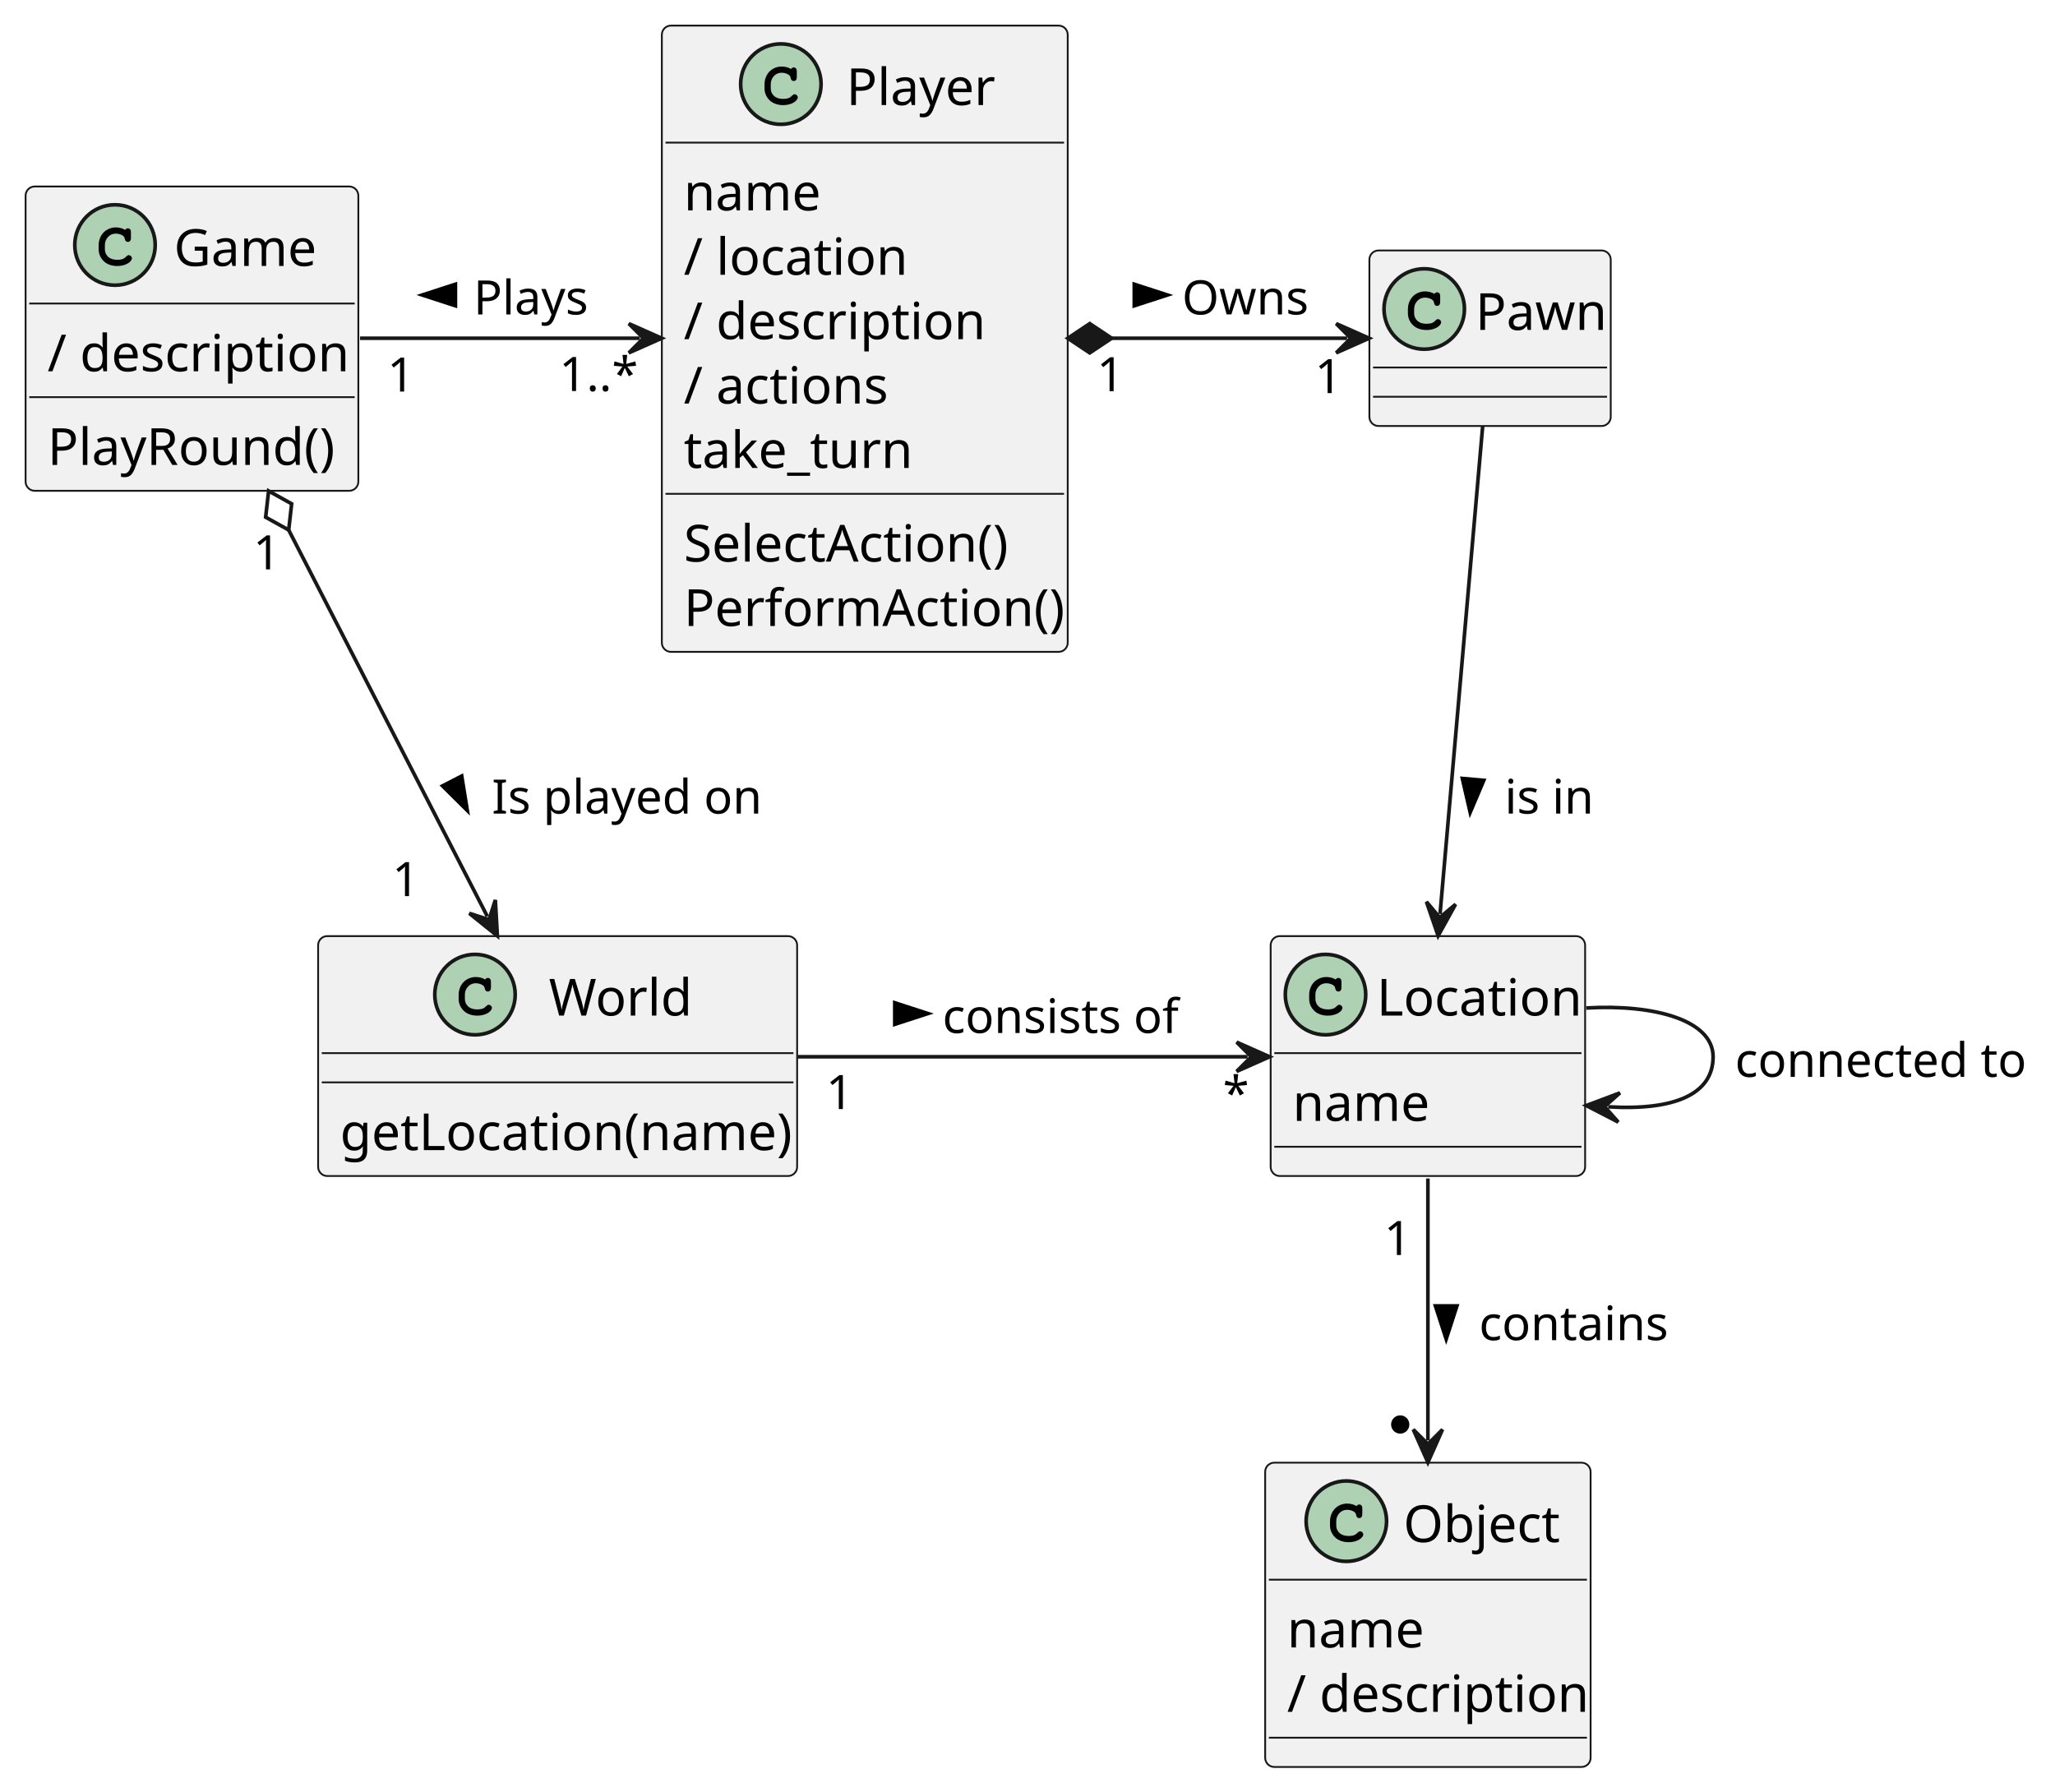
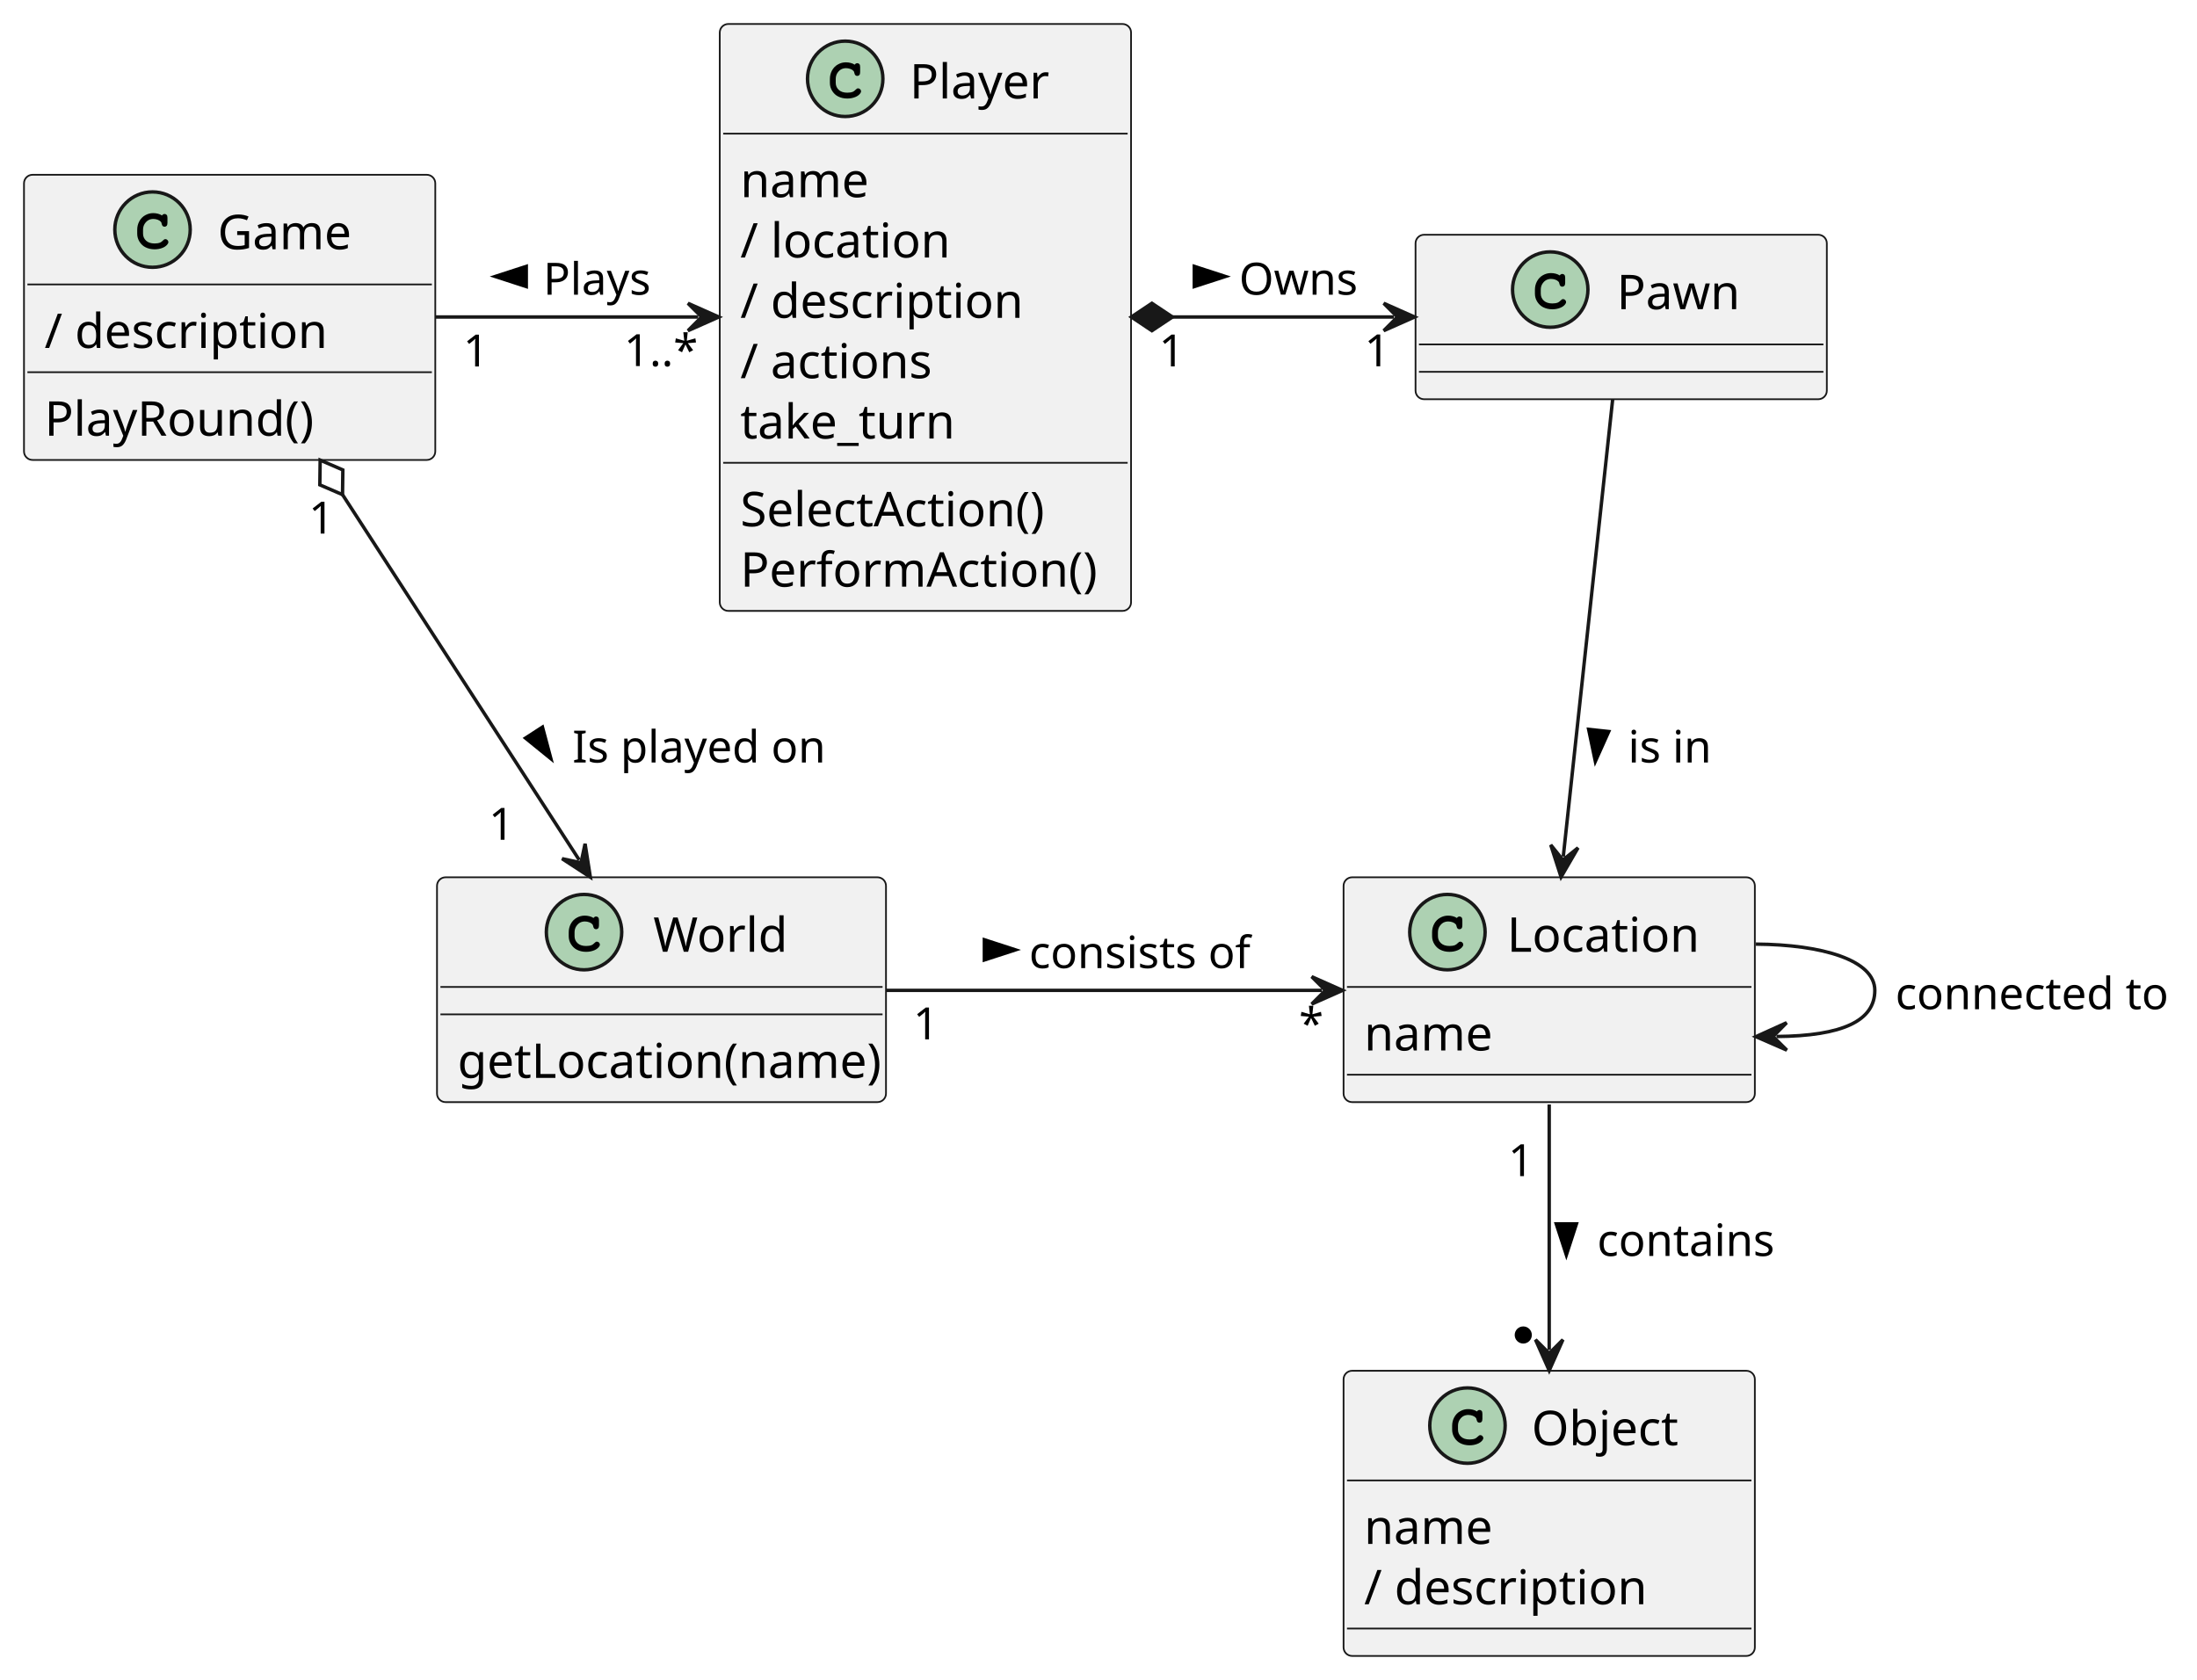
- <svg xmlns="http://www.w3.org/2000/svg" contentStyleType="text/css" height="490px" preserveAspectRatio="none" style="width:562px;height:490px;background:#FFFFFF;" version="1.1" viewBox="0 0 562 490" width="562px" zoomAndPan="magnify">
+ <svg xmlns="http://www.w3.org/2000/svg" contentStyleType="text/css" height="490px" preserveAspectRatio="none" style="width:641px;height:490px;background:#FFFFFF;" version="1.1" viewBox="0 0 641 490" width="641px" zoomAndPan="magnify">
  <defs />
  <g>
    <g id="elem_Game">
-       <rect codeLine="1" fill="#F1F1F1" height="83.219" id="Game" rx="2.5" ry="2.5" style="stroke:#181818;stroke-width:0.5;" width="91" x="7" y="51" />
-       <ellipse cx="31.45" cy="67" fill="#ADD1B2" rx="11" ry="11" style="stroke:#181818;stroke-width:1.0;" />
-       <path d="M34.216,62.875 Q34.372,62.656 34.559,62.547 Q34.747,62.438 34.966,62.438 Q35.341,62.438 35.575,62.703 Q35.809,62.953 35.809,63.562 L35.809,65.016 Q35.809,65.625 35.575,65.891 Q35.341,66.156 34.966,66.156 Q34.622,66.156 34.419,65.953 Q34.216,65.766 34.106,65.25 Q34.059,64.891 33.872,64.703 Q33.544,64.328 32.934,64.109 Q32.325,63.891 31.7,63.891 Q30.934,63.891 30.294,64.219 Q29.669,64.547 29.169,65.297 Q28.684,66.047 28.684,67.078 L28.684,68.172 Q28.684,69.406 29.575,70.234 Q30.466,71.047 32.059,71.047 Q32.997,71.047 33.653,70.797 Q34.044,70.641 34.466,70.203 Q34.731,69.938 34.872,69.859 Q35.028,69.781 35.231,69.781 Q35.559,69.781 35.809,70.047 Q36.075,70.297 36.075,70.641 Q36.075,70.984 35.731,71.391 Q35.231,71.969 34.434,72.297 Q33.356,72.75 32.059,72.75 Q30.544,72.75 29.341,72.125 Q28.356,71.625 27.669,70.562 Q26.981,69.484 26.981,68.203 L26.981,67.047 Q26.981,65.719 27.591,64.578 Q28.216,63.422 29.309,62.812 Q30.403,62.188 31.637,62.188 Q32.372,62.188 33.013,62.359 Q33.669,62.516 34.216,62.875 Z " fill="#000000" />
-       <text fill="#000000" font-family="sans-serif" font-size="14" lengthAdjust="spacing" textLength="38" x="47.55" y="72.728">Game</text>
-       <line style="stroke:#181818;stroke-width:0.5;" x1="8" x2="97" y1="83" y2="83" />
+       <rect codeLine="3" fill="#F1F1F1" height="83.219" id="Game" rx="2.5" ry="2.5" style="stroke:#181818;stroke-width:0.5;" width="120" x="7" y="51" />
+       <ellipse cx="44.5" cy="67" fill="#ADD1B2" rx="11" ry="11" style="stroke:#181818;stroke-width:1.0;" />
+       <path d="M47.266,62.875 Q47.422,62.656 47.609,62.547 Q47.797,62.438 48.016,62.438 Q48.391,62.438 48.625,62.703 Q48.859,62.953 48.859,63.562 L48.859,65.016 Q48.859,65.625 48.625,65.891 Q48.391,66.156 48.016,66.156 Q47.672,66.156 47.469,65.953 Q47.266,65.766 47.156,65.25 Q47.109,64.891 46.922,64.703 Q46.594,64.328 45.984,64.109 Q45.375,63.891 44.75,63.891 Q43.984,63.891 43.344,64.219 Q42.719,64.547 42.219,65.297 Q41.734,66.047 41.734,67.078 L41.734,68.172 Q41.734,69.406 42.625,70.234 Q43.516,71.047 45.109,71.047 Q46.047,71.047 46.703,70.797 Q47.094,70.641 47.516,70.203 Q47.781,69.938 47.922,69.859 Q48.078,69.781 48.281,69.781 Q48.609,69.781 48.859,70.047 Q49.125,70.297 49.125,70.641 Q49.125,70.984 48.781,71.391 Q48.281,71.969 47.484,72.297 Q46.406,72.75 45.109,72.75 Q43.594,72.75 42.391,72.125 Q41.406,71.625 40.719,70.562 Q40.031,69.484 40.031,68.203 L40.031,67.047 Q40.031,65.719 40.641,64.578 Q41.266,63.422 42.359,62.812 Q43.453,62.188 44.688,62.188 Q45.422,62.188 46.062,62.359 Q46.719,62.516 47.266,62.875 Z " fill="#000000" />
+       <text fill="#000000" font-family="sans-serif" font-size="14" lengthAdjust="spacing" textLength="38" x="63.5" y="72.728">Game</text>
+       <line style="stroke:#181818;stroke-width:0.5;" x1="8" x2="126" y1="83" y2="83" />
      <text fill="#000000" font-family="sans-serif" font-size="14" lengthAdjust="spacing" textLength="77" x="13" y="101.533">/ description</text>
-       <line style="stroke:#181818;stroke-width:0.5;" x1="8" x2="97" y1="108.609" y2="108.609" />
+       <line style="stroke:#181818;stroke-width:0.5;" x1="8" x2="126" y1="108.609" y2="108.609" />
      <text fill="#000000" font-family="sans-serif" font-size="14" lengthAdjust="spacing" textLength="79" x="13" y="127.143">PlayRound()</text>
    </g>
    <g id="elem_Player">
-       <rect codeLine="5" fill="#F1F1F1" height="171.266" id="Player" rx="2.5" ry="2.5" style="stroke:#181818;stroke-width:0.5;" width="111" x="181" y="7" />
-       <ellipse cx="213.55" cy="23" fill="#ADD1B2" rx="11" ry="11" style="stroke:#181818;stroke-width:1.0;" />
-       <path d="M216.316,18.875 Q216.472,18.656 216.659,18.547 Q216.847,18.438 217.066,18.438 Q217.441,18.438 217.675,18.703 Q217.909,18.953 217.909,19.562 L217.909,21.016 Q217.909,21.625 217.675,21.891 Q217.441,22.156 217.066,22.156 Q216.722,22.156 216.519,21.953 Q216.316,21.766 216.206,21.25 Q216.159,20.891 215.972,20.703 Q215.644,20.328 215.034,20.109 Q214.425,19.891 213.8,19.891 Q213.034,19.891 212.394,20.219 Q211.769,20.547 211.269,21.297 Q210.784,22.047 210.784,23.078 L210.784,24.172 Q210.784,25.406 211.675,26.234 Q212.566,27.047 214.159,27.047 Q215.097,27.047 215.753,26.797 Q216.144,26.641 216.566,26.203 Q216.831,25.938 216.972,25.859 Q217.128,25.781 217.331,25.781 Q217.659,25.781 217.909,26.047 Q218.175,26.297 218.175,26.641 Q218.175,26.984 217.831,27.391 Q217.331,27.969 216.534,28.297 Q215.456,28.75 214.159,28.75 Q212.644,28.75 211.441,28.125 Q210.456,27.625 209.769,26.562 Q209.081,25.484 209.081,24.203 L209.081,23.047 Q209.081,21.719 209.691,20.578 Q210.316,19.422 211.409,18.812 Q212.503,18.188 213.738,18.188 Q214.472,18.188 215.113,18.359 Q215.769,18.516 216.316,18.875 Z " fill="#000000" />
-       <text fill="#000000" font-family="sans-serif" font-size="14" lengthAdjust="spacing" textLength="40" x="231.45" y="28.729">Player</text>
-       <line style="stroke:#181818;stroke-width:0.5;" x1="182" x2="291" y1="39" y2="39" />
-       <text fill="#000000" font-family="sans-serif" font-size="14" lengthAdjust="spacing" textLength="35" x="187" y="57.533">name</text>
-       <text fill="#000000" font-family="sans-serif" font-size="14" lengthAdjust="spacing" textLength="57" x="187" y="75.143">/ location</text>
-       <text fill="#000000" font-family="sans-serif" font-size="14" lengthAdjust="spacing" textLength="77" x="187" y="92.752">/ description</text>
-       <text fill="#000000" font-family="sans-serif" font-size="14" lengthAdjust="spacing" textLength="53" x="187" y="110.361">/ actions</text>
-       <text fill="#000000" font-family="sans-serif" font-size="14" lengthAdjust="spacing" textLength="60" x="187" y="127.971">take_turn</text>
-       <line style="stroke:#181818;stroke-width:0.5;" x1="182" x2="291" y1="135.047" y2="135.047" />
-       <text fill="#000000" font-family="sans-serif" font-size="14" lengthAdjust="spacing" textLength="88" x="187" y="153.58">SelectAction()</text>
-       <text fill="#000000" font-family="sans-serif" font-size="14" lengthAdjust="spacing" textLength="99" x="187" y="171.19">PerformAction()</text>
+       <rect codeLine="7" fill="#F1F1F1" height="171.266" id="Player" rx="2.5" ry="2.5" style="stroke:#181818;stroke-width:0.5;" width="120" x="210" y="7" />
+       <ellipse cx="246.6" cy="23" fill="#ADD1B2" rx="11" ry="11" style="stroke:#181818;stroke-width:1.0;" />
+       <path d="M249.366,18.875 Q249.522,18.656 249.709,18.547 Q249.897,18.438 250.116,18.438 Q250.491,18.438 250.725,18.703 Q250.959,18.953 250.959,19.562 L250.959,21.016 Q250.959,21.625 250.725,21.891 Q250.491,22.156 250.116,22.156 Q249.772,22.156 249.569,21.953 Q249.366,21.766 249.256,21.25 Q249.209,20.891 249.022,20.703 Q248.694,20.328 248.084,20.109 Q247.475,19.891 246.85,19.891 Q246.084,19.891 245.444,20.219 Q244.819,20.547 244.319,21.297 Q243.834,22.047 243.834,23.078 L243.834,24.172 Q243.834,25.406 244.725,26.234 Q245.616,27.047 247.209,27.047 Q248.147,27.047 248.803,26.797 Q249.194,26.641 249.616,26.203 Q249.881,25.938 250.022,25.859 Q250.178,25.781 250.381,25.781 Q250.709,25.781 250.959,26.047 Q251.225,26.297 251.225,26.641 Q251.225,26.984 250.881,27.391 Q250.381,27.969 249.584,28.297 Q248.506,28.75 247.209,28.75 Q245.694,28.75 244.491,28.125 Q243.506,27.625 242.819,26.562 Q242.131,25.484 242.131,24.203 L242.131,23.047 Q242.131,21.719 242.741,20.578 Q243.366,19.422 244.459,18.812 Q245.553,18.188 246.787,18.188 Q247.522,18.188 248.162,18.359 Q248.819,18.516 249.366,18.875 Z " fill="#000000" />
+       <text fill="#000000" font-family="sans-serif" font-size="14" lengthAdjust="spacing" textLength="40" x="265.4" y="28.729">Player</text>
+       <line style="stroke:#181818;stroke-width:0.5;" x1="211" x2="329" y1="39" y2="39" />
+       <text fill="#000000" font-family="sans-serif" font-size="14" lengthAdjust="spacing" textLength="35" x="216" y="57.533">name</text>
+       <text fill="#000000" font-family="sans-serif" font-size="14" lengthAdjust="spacing" textLength="57" x="216" y="75.143">/ location</text>
+       <text fill="#000000" font-family="sans-serif" font-size="14" lengthAdjust="spacing" textLength="77" x="216" y="92.752">/ description</text>
+       <text fill="#000000" font-family="sans-serif" font-size="14" lengthAdjust="spacing" textLength="53" x="216" y="110.361">/ actions</text>
+       <text fill="#000000" font-family="sans-serif" font-size="14" lengthAdjust="spacing" textLength="60" x="216" y="127.971">take_turn</text>
+       <line style="stroke:#181818;stroke-width:0.5;" x1="211" x2="329" y1="135.047" y2="135.047" />
+       <text fill="#000000" font-family="sans-serif" font-size="14" lengthAdjust="spacing" textLength="88" x="216" y="153.58">SelectAction()</text>
+       <text fill="#000000" font-family="sans-serif" font-size="14" lengthAdjust="spacing" textLength="99" x="216" y="171.19">PerformAction()</text>
    </g>
    <g id="elem_Pawn">
-       <rect codeLine="14" fill="#F1F1F1" height="48" id="Pawn" rx="2.5" ry="2.5" style="stroke:#181818;stroke-width:0.5;" width="66" x="374.5" y="68.5" />
-       <ellipse cx="389.5" cy="84.5" fill="#ADD1B2" rx="11" ry="11" style="stroke:#181818;stroke-width:1.0;" />
-       <path d="M392.266,80.375 Q392.422,80.156 392.609,80.047 Q392.797,79.938 393.016,79.938 Q393.391,79.938 393.625,80.203 Q393.859,80.453 393.859,81.062 L393.859,82.516 Q393.859,83.125 393.625,83.391 Q393.391,83.656 393.016,83.656 Q392.672,83.656 392.469,83.453 Q392.266,83.266 392.156,82.75 Q392.109,82.391 391.922,82.203 Q391.594,81.828 390.984,81.609 Q390.375,81.391 389.75,81.391 Q388.984,81.391 388.344,81.719 Q387.719,82.047 387.219,82.797 Q386.734,83.547 386.734,84.578 L386.734,85.672 Q386.734,86.906 387.625,87.734 Q388.516,88.547 390.109,88.547 Q391.047,88.547 391.703,88.297 Q392.094,88.141 392.516,87.703 Q392.781,87.438 392.922,87.359 Q393.078,87.281 393.281,87.281 Q393.609,87.281 393.859,87.547 Q394.125,87.797 394.125,88.141 Q394.125,88.484 393.781,88.891 Q393.281,89.469 392.484,89.797 Q391.406,90.25 390.109,90.25 Q388.594,90.25 387.391,89.625 Q386.406,89.125 385.719,88.062 Q385.031,86.984 385.031,85.703 L385.031,84.547 Q385.031,83.219 385.641,82.078 Q386.266,80.922 387.359,80.312 Q388.453,79.688 389.688,79.688 Q390.422,79.688 391.062,79.859 Q391.719,80.016 392.266,80.375 Z " fill="#000000" />
-       <text fill="#000000" font-family="sans-serif" font-size="14" lengthAdjust="spacing" textLength="34" x="403.5" y="90.228">Pawn</text>
-       <line style="stroke:#181818;stroke-width:0.5;" x1="375.5" x2="439.5" y1="100.5" y2="100.5" />
-       <line style="stroke:#181818;stroke-width:0.5;" x1="375.5" x2="439.5" y1="108.5" y2="108.5" />
+       <rect codeLine="16" fill="#F1F1F1" height="48" id="Pawn" rx="2.5" ry="2.5" style="stroke:#181818;stroke-width:0.5;" width="120" x="413" y="68.5" />
+       <ellipse cx="452.3" cy="84.5" fill="#ADD1B2" rx="11" ry="11" style="stroke:#181818;stroke-width:1.0;" />
+       <path d="M455.066,80.375 Q455.222,80.156 455.409,80.047 Q455.597,79.938 455.816,79.938 Q456.191,79.938 456.425,80.203 Q456.659,80.453 456.659,81.062 L456.659,82.516 Q456.659,83.125 456.425,83.391 Q456.191,83.656 455.816,83.656 Q455.472,83.656 455.269,83.453 Q455.066,83.266 454.956,82.75 Q454.909,82.391 454.722,82.203 Q454.394,81.828 453.784,81.609 Q453.175,81.391 452.55,81.391 Q451.784,81.391 451.144,81.719 Q450.519,82.047 450.019,82.797 Q449.534,83.547 449.534,84.578 L449.534,85.672 Q449.534,86.906 450.425,87.734 Q451.316,88.547 452.909,88.547 Q453.847,88.547 454.503,88.297 Q454.894,88.141 455.316,87.703 Q455.581,87.438 455.722,87.359 Q455.878,87.281 456.081,87.281 Q456.409,87.281 456.659,87.547 Q456.925,87.797 456.925,88.141 Q456.925,88.484 456.581,88.891 Q456.081,89.469 455.284,89.797 Q454.206,90.25 452.909,90.25 Q451.394,90.25 450.191,89.625 Q449.206,89.125 448.519,88.062 Q447.831,86.984 447.831,85.703 L447.831,84.547 Q447.831,83.219 448.441,82.078 Q449.066,80.922 450.159,80.312 Q451.253,79.688 452.488,79.688 Q453.222,79.688 453.863,79.859 Q454.519,80.016 455.066,80.375 Z " fill="#000000" />
+       <text fill="#000000" font-family="sans-serif" font-size="14" lengthAdjust="spacing" textLength="34" x="471.7" y="90.228">Pawn</text>
+       <line style="stroke:#181818;stroke-width:0.5;" x1="414" x2="532" y1="100.5" y2="100.5" />
+       <line style="stroke:#181818;stroke-width:0.5;" x1="414" x2="532" y1="108.5" y2="108.5" />
    </g>
    <g id="elem_World">
-       <rect codeLine="15" fill="#F1F1F1" height="65.609" id="World" rx="2.5" ry="2.5" style="stroke:#181818;stroke-width:0.5;" width="131" x="87" y="256" />
-       <ellipse cx="129.9" cy="272" fill="#ADD1B2" rx="11" ry="11" style="stroke:#181818;stroke-width:1.0;" />
-       <path d="M132.666,267.875 Q132.822,267.656 133.009,267.547 Q133.197,267.438 133.416,267.438 Q133.791,267.438 134.025,267.703 Q134.259,267.953 134.259,268.562 L134.259,270.016 Q134.259,270.625 134.025,270.891 Q133.791,271.156 133.416,271.156 Q133.072,271.156 132.869,270.953 Q132.666,270.766 132.556,270.25 Q132.509,269.891 132.322,269.703 Q131.994,269.328 131.384,269.109 Q130.775,268.891 130.15,268.891 Q129.384,268.891 128.744,269.219 Q128.119,269.547 127.619,270.297 Q127.134,271.047 127.134,272.078 L127.134,273.172 Q127.134,274.406 128.025,275.234 Q128.916,276.047 130.509,276.047 Q131.447,276.047 132.103,275.797 Q132.494,275.641 132.916,275.203 Q133.181,274.938 133.322,274.859 Q133.478,274.781 133.681,274.781 Q134.009,274.781 134.259,275.047 Q134.525,275.297 134.525,275.641 Q134.525,275.984 134.181,276.391 Q133.681,276.969 132.884,277.297 Q131.806,277.75 130.509,277.75 Q128.994,277.75 127.791,277.125 Q126.806,276.625 126.119,275.562 Q125.431,274.484 125.431,273.203 L125.431,272.047 Q125.431,270.719 126.041,269.578 Q126.666,268.422 127.759,267.812 Q128.853,267.188 130.088,267.188 Q130.822,267.188 131.463,267.359 Q132.119,267.516 132.666,267.875 Z " fill="#000000" />
-       <text fill="#000000" font-family="sans-serif" font-size="14" lengthAdjust="spacing" textLength="37" x="150.1" y="277.728">World</text>
-       <line style="stroke:#181818;stroke-width:0.5;" x1="88" x2="217" y1="288" y2="288" />
-       <line style="stroke:#181818;stroke-width:0.5;" x1="88" x2="217" y1="296" y2="296" />
-       <text fill="#000000" font-family="sans-serif" font-size="14" lengthAdjust="spacing" textLength="119" x="93" y="314.533">getLocation(name)</text>
+       <rect codeLine="17" fill="#F1F1F1" height="65.609" id="World" rx="2.5" ry="2.5" style="stroke:#181818;stroke-width:0.5;" width="131" x="127.5" y="256" />
+       <ellipse cx="170.4" cy="272" fill="#ADD1B2" rx="11" ry="11" style="stroke:#181818;stroke-width:1.0;" />
+       <path d="M173.166,267.875 Q173.322,267.656 173.509,267.547 Q173.697,267.438 173.916,267.438 Q174.291,267.438 174.525,267.703 Q174.759,267.953 174.759,268.562 L174.759,270.016 Q174.759,270.625 174.525,270.891 Q174.291,271.156 173.916,271.156 Q173.572,271.156 173.369,270.953 Q173.166,270.766 173.056,270.25 Q173.009,269.891 172.822,269.703 Q172.494,269.328 171.884,269.109 Q171.275,268.891 170.65,268.891 Q169.884,268.891 169.244,269.219 Q168.619,269.547 168.119,270.297 Q167.634,271.047 167.634,272.078 L167.634,273.172 Q167.634,274.406 168.525,275.234 Q169.416,276.047 171.009,276.047 Q171.947,276.047 172.603,275.797 Q172.994,275.641 173.416,275.203 Q173.681,274.938 173.822,274.859 Q173.978,274.781 174.181,274.781 Q174.509,274.781 174.759,275.047 Q175.025,275.297 175.025,275.641 Q175.025,275.984 174.681,276.391 Q174.181,276.969 173.384,277.297 Q172.306,277.75 171.009,277.75 Q169.494,277.75 168.291,277.125 Q167.306,276.625 166.619,275.562 Q165.931,274.484 165.931,273.203 L165.931,272.047 Q165.931,270.719 166.541,269.578 Q167.166,268.422 168.259,267.812 Q169.353,267.188 170.588,267.188 Q171.322,267.188 171.963,267.359 Q172.619,267.516 173.166,267.875 Z " fill="#000000" />
+       <text fill="#000000" font-family="sans-serif" font-size="14" lengthAdjust="spacing" textLength="37" x="190.6" y="277.728">World</text>
+       <line style="stroke:#181818;stroke-width:0.5;" x1="128.5" x2="257.5" y1="288" y2="288" />
+       <line style="stroke:#181818;stroke-width:0.5;" x1="128.5" x2="257.5" y1="296" y2="296" />
+       <text fill="#000000" font-family="sans-serif" font-size="14" lengthAdjust="spacing" textLength="119" x="133.5" y="314.533">getLocation(name)</text>
    </g>
    <g id="elem_Location">
-       <rect codeLine="18" fill="#F1F1F1" height="65.609" id="Location" rx="2.5" ry="2.5" style="stroke:#181818;stroke-width:0.5;" width="86" x="347.5" y="256" />
-       <ellipse cx="362.5" cy="272" fill="#ADD1B2" rx="11" ry="11" style="stroke:#181818;stroke-width:1.0;" />
-       <path d="M365.266,267.875 Q365.422,267.656 365.609,267.547 Q365.797,267.438 366.016,267.438 Q366.391,267.438 366.625,267.703 Q366.859,267.953 366.859,268.562 L366.859,270.016 Q366.859,270.625 366.625,270.891 Q366.391,271.156 366.016,271.156 Q365.672,271.156 365.469,270.953 Q365.266,270.766 365.156,270.25 Q365.109,269.891 364.922,269.703 Q364.594,269.328 363.984,269.109 Q363.375,268.891 362.75,268.891 Q361.984,268.891 361.344,269.219 Q360.719,269.547 360.219,270.297 Q359.734,271.047 359.734,272.078 L359.734,273.172 Q359.734,274.406 360.625,275.234 Q361.516,276.047 363.109,276.047 Q364.047,276.047 364.703,275.797 Q365.094,275.641 365.516,275.203 Q365.781,274.938 365.922,274.859 Q366.078,274.781 366.281,274.781 Q366.609,274.781 366.859,275.047 Q367.125,275.297 367.125,275.641 Q367.125,275.984 366.781,276.391 Q366.281,276.969 365.484,277.297 Q364.406,277.75 363.109,277.75 Q361.594,277.75 360.391,277.125 Q359.406,276.625 358.719,275.562 Q358.031,274.484 358.031,273.203 L358.031,272.047 Q358.031,270.719 358.641,269.578 Q359.266,268.422 360.359,267.812 Q361.453,267.188 362.688,267.188 Q363.422,267.188 364.062,267.359 Q364.719,267.516 365.266,267.875 Z " fill="#000000" />
-       <text fill="#000000" font-family="sans-serif" font-size="14" lengthAdjust="spacing" textLength="54" x="376.5" y="277.728">Location</text>
-       <line style="stroke:#181818;stroke-width:0.5;" x1="348.5" x2="432.5" y1="288" y2="288" />
-       <text fill="#000000" font-family="sans-serif" font-size="14" lengthAdjust="spacing" textLength="35" x="353.5" y="306.533">name</text>
-       <line style="stroke:#181818;stroke-width:0.5;" x1="348.5" x2="432.5" y1="313.609" y2="313.609" />
+       <rect codeLine="20" fill="#F1F1F1" height="65.609" id="Location" rx="2.5" ry="2.5" style="stroke:#181818;stroke-width:0.5;" width="120" x="392" y="256" />
+       <ellipse cx="422.3" cy="272" fill="#ADD1B2" rx="11" ry="11" style="stroke:#181818;stroke-width:1.0;" />
+       <path d="M425.066,267.875 Q425.222,267.656 425.409,267.547 Q425.597,267.438 425.816,267.438 Q426.191,267.438 426.425,267.703 Q426.659,267.953 426.659,268.562 L426.659,270.016 Q426.659,270.625 426.425,270.891 Q426.191,271.156 425.816,271.156 Q425.472,271.156 425.269,270.953 Q425.066,270.766 424.956,270.25 Q424.909,269.891 424.722,269.703 Q424.394,269.328 423.784,269.109 Q423.175,268.891 422.55,268.891 Q421.784,268.891 421.144,269.219 Q420.519,269.547 420.019,270.297 Q419.534,271.047 419.534,272.078 L419.534,273.172 Q419.534,274.406 420.425,275.234 Q421.316,276.047 422.909,276.047 Q423.847,276.047 424.503,275.797 Q424.894,275.641 425.316,275.203 Q425.581,274.938 425.722,274.859 Q425.878,274.781 426.081,274.781 Q426.409,274.781 426.659,275.047 Q426.925,275.297 426.925,275.641 Q426.925,275.984 426.581,276.391 Q426.081,276.969 425.284,277.297 Q424.206,277.75 422.909,277.75 Q421.394,277.75 420.191,277.125 Q419.206,276.625 418.519,275.562 Q417.831,274.484 417.831,273.203 L417.831,272.047 Q417.831,270.719 418.441,269.578 Q419.066,268.422 420.159,267.812 Q421.253,267.188 422.488,267.188 Q423.222,267.188 423.863,267.359 Q424.519,267.516 425.066,267.875 Z " fill="#000000" />
+       <text fill="#000000" font-family="sans-serif" font-size="14" lengthAdjust="spacing" textLength="54" x="439.7" y="277.728">Location</text>
+       <line style="stroke:#181818;stroke-width:0.5;" x1="393" x2="511" y1="288" y2="288" />
+       <text fill="#000000" font-family="sans-serif" font-size="14" lengthAdjust="spacing" textLength="35" x="398" y="306.533">name</text>
+       <line style="stroke:#181818;stroke-width:0.5;" x1="393" x2="511" y1="313.609" y2="313.609" />
    </g>
    <g id="elem_Object">
-       <rect codeLine="21" fill="#F1F1F1" height="83.219" id="Object" rx="2.5" ry="2.5" style="stroke:#181818;stroke-width:0.5;" width="89" x="346" y="400" />
-       <ellipse cx="368.2" cy="416" fill="#ADD1B2" rx="11" ry="11" style="stroke:#181818;stroke-width:1.0;" />
-       <path d="M370.966,411.875 Q371.122,411.656 371.309,411.547 Q371.497,411.438 371.716,411.438 Q372.091,411.438 372.325,411.703 Q372.559,411.953 372.559,412.562 L372.559,414.016 Q372.559,414.625 372.325,414.891 Q372.091,415.156 371.716,415.156 Q371.372,415.156 371.169,414.953 Q370.966,414.766 370.856,414.25 Q370.809,413.891 370.622,413.703 Q370.294,413.328 369.684,413.109 Q369.075,412.891 368.45,412.891 Q367.684,412.891 367.044,413.219 Q366.419,413.547 365.919,414.297 Q365.434,415.047 365.434,416.078 L365.434,417.172 Q365.434,418.406 366.325,419.234 Q367.216,420.047 368.809,420.047 Q369.747,420.047 370.403,419.797 Q370.794,419.641 371.216,419.203 Q371.481,418.938 371.622,418.859 Q371.778,418.781 371.981,418.781 Q372.309,418.781 372.559,419.047 Q372.825,419.297 372.825,419.641 Q372.825,419.984 372.481,420.391 Q371.981,420.969 371.184,421.297 Q370.106,421.75 368.809,421.75 Q367.294,421.75 366.091,421.125 Q365.106,420.625 364.419,419.562 Q363.731,418.484 363.731,417.203 L363.731,416.047 Q363.731,414.719 364.341,413.578 Q364.966,412.422 366.059,411.812 Q367.153,411.188 368.387,411.188 Q369.122,411.188 369.762,411.359 Q370.419,411.516 370.966,411.875 Z " fill="#000000" />
-       <text fill="#000000" font-family="sans-serif" font-size="14" lengthAdjust="spacing" textLength="41" x="383.8" y="421.728">Object</text>
-       <line style="stroke:#181818;stroke-width:0.5;" x1="347" x2="434" y1="432" y2="432" />
-       <text fill="#000000" font-family="sans-serif" font-size="14" lengthAdjust="spacing" textLength="35" x="352" y="450.533">name</text>
-       <text fill="#000000" font-family="sans-serif" font-size="14" lengthAdjust="spacing" textLength="77" x="352" y="468.143">/ description</text>
-       <line style="stroke:#181818;stroke-width:0.5;" x1="347" x2="434" y1="475.219" y2="475.219" />
+       <rect codeLine="23" fill="#F1F1F1" height="83.219" id="Object" rx="2.5" ry="2.5" style="stroke:#181818;stroke-width:0.5;" width="120" x="392" y="400" />
+       <ellipse cx="428.15" cy="416" fill="#ADD1B2" rx="11" ry="11" style="stroke:#181818;stroke-width:1.0;" />
+       <path d="M430.916,411.875 Q431.072,411.656 431.259,411.547 Q431.447,411.438 431.666,411.438 Q432.041,411.438 432.275,411.703 Q432.509,411.953 432.509,412.562 L432.509,414.016 Q432.509,414.625 432.275,414.891 Q432.041,415.156 431.666,415.156 Q431.322,415.156 431.119,414.953 Q430.916,414.766 430.806,414.25 Q430.759,413.891 430.572,413.703 Q430.244,413.328 429.634,413.109 Q429.025,412.891 428.4,412.891 Q427.634,412.891 426.994,413.219 Q426.369,413.547 425.869,414.297 Q425.384,415.047 425.384,416.078 L425.384,417.172 Q425.384,418.406 426.275,419.234 Q427.166,420.047 428.759,420.047 Q429.697,420.047 430.353,419.797 Q430.744,419.641 431.166,419.203 Q431.431,418.938 431.572,418.859 Q431.728,418.781 431.931,418.781 Q432.259,418.781 432.509,419.047 Q432.775,419.297 432.775,419.641 Q432.775,419.984 432.431,420.391 Q431.931,420.969 431.134,421.297 Q430.056,421.75 428.759,421.75 Q427.244,421.75 426.041,421.125 Q425.056,420.625 424.369,419.562 Q423.681,418.484 423.681,417.203 L423.681,416.047 Q423.681,414.719 424.291,413.578 Q424.916,412.422 426.009,411.812 Q427.103,411.188 428.337,411.188 Q429.072,411.188 429.712,411.359 Q430.369,411.516 430.916,411.875 Z " fill="#000000" />
+       <text fill="#000000" font-family="sans-serif" font-size="14" lengthAdjust="spacing" textLength="41" x="446.85" y="421.728">Object</text>
+       <line style="stroke:#181818;stroke-width:0.5;" x1="393" x2="511" y1="432" y2="432" />
+       <text fill="#000000" font-family="sans-serif" font-size="14" lengthAdjust="spacing" textLength="35" x="398" y="450.533">name</text>
+       <text fill="#000000" font-family="sans-serif" font-size="14" lengthAdjust="spacing" textLength="77" x="398" y="468.143">/ description</text>
+       <line style="stroke:#181818;stroke-width:0.5;" x1="393" x2="511" y1="475.219" y2="475.219" />
    </g>
    <g id="link_Game_Player">
-       <path codeLine="26" d="M98.46,92.5 C123.47,92.5 148.6,92.5 174.97,92.5 " fill="none" id="Game-to-Player" style="stroke:#181818;stroke-width:1.0;" />
-       <polygon fill="#181818" points="180.97,92.5,171.97,88.5,175.97,92.5,171.97,96.5,180.97,92.5" style="stroke:#181818;stroke-width:1.0;" />
-       <polygon fill="#000000" points="115.5,80.676,124.545,83.615,124.545,77.737,115.5,80.676" style="stroke:#000000;stroke-width:1.0;" />
-       <text fill="#000000" font-family="sans-serif" font-size="13" lengthAdjust="spacing" textLength="33" x="129.5" y="85.995">Plays</text>
-       <text fill="#000000" font-family="sans-serif" font-size="13" lengthAdjust="spacing" textLength="7" x="105.912" y="107.079">1</text>
-       <text fill="#000000" font-family="sans-serif" font-size="13" lengthAdjust="spacing" textLength="20" x="152.931" y="106.925">1..*</text>
+       <path codeLine="28" d="M127.08,92.5 C153.15,92.5 177.63,92.5 203.72,92.5 " fill="none" id="Game-to-Player" style="stroke:#181818;stroke-width:1.0;" />
+       <polygon fill="#181818" points="209.72,92.5,200.72,88.5,204.72,92.5,200.72,96.5,209.72,92.5" style="stroke:#181818;stroke-width:1.0;" />
+       <polygon fill="#000000" points="144.5,80.676,153.545,83.615,153.545,77.737,144.5,80.676" style="stroke:#000000;stroke-width:1.0;" />
+       <text fill="#000000" font-family="sans-serif" font-size="13" lengthAdjust="spacing" textLength="33" x="158.5" y="85.995">Plays</text>
+       <text fill="#000000" font-family="sans-serif" font-size="13" lengthAdjust="spacing" textLength="7" x="135.125" y="106.928">1</text>
+       <text fill="#000000" font-family="sans-serif" font-size="13" lengthAdjust="spacing" textLength="20" x="182.06" y="106.825">1..*</text>
    </g>
    <g id="link_Player_Pawn">
-       <path codeLine="27" d="M304.02,92.5 C331.23,92.5 345.07,92.5 368.42,92.5 " fill="none" id="Player-Pawn" style="stroke:#181818;stroke-width:1.0;" />
-       <polygon fill="#181818" points="292.02,92.5,298.02,96.5,304.02,92.5,298.02,88.5,292.02,92.5" style="stroke:#181818;stroke-width:1.0;" />
-       <polygon fill="#181818" points="374.42,92.5,365.42,88.5,369.42,92.5,365.42,96.5,374.42,92.5" style="stroke:#181818;stroke-width:1.0;" />
-       <polygon fill="#000000" points="319.25,80.676,310.205,77.737,310.205,83.615,319.25,80.676" style="stroke:#000000;stroke-width:1.0;" />
-       <text fill="#000000" font-family="sans-serif" font-size="13" lengthAdjust="spacing" textLength="33" x="323.25" y="85.995">Owns</text>
-       <text fill="#000000" font-family="sans-serif" font-size="13" lengthAdjust="spacing" textLength="7" x="299.944" y="106.975">1</text>
-       <text fill="#000000" font-family="sans-serif" font-size="13" lengthAdjust="spacing" textLength="7" x="359.569" y="107.502">1</text>
+       <path codeLine="29" d="M342.08,92.5 C368.15,92.5 380.63,92.5 406.72,92.5 " fill="none" id="Player-Pawn" style="stroke:#181818;stroke-width:1.0;" />
+       <polygon fill="#181818" points="330.08,92.5,336.08,96.5,342.08,92.5,336.08,88.5,330.08,92.5" style="stroke:#181818;stroke-width:1.0;" />
+       <polygon fill="#181818" points="412.72,92.5,403.72,88.5,407.72,92.5,403.72,96.5,412.72,92.5" style="stroke:#181818;stroke-width:1.0;" />
+       <polygon fill="#000000" points="357.5,80.676,348.455,77.737,348.455,83.615,357.5,80.676" style="stroke:#000000;stroke-width:1.0;" />
+       <text fill="#000000" font-family="sans-serif" font-size="13" lengthAdjust="spacing" textLength="33" x="361.5" y="85.995">Owns</text>
+       <text fill="#000000" font-family="sans-serif" font-size="13" lengthAdjust="spacing" textLength="7" x="338.125" y="106.925">1</text>
+       <text fill="#000000" font-family="sans-serif" font-size="13" lengthAdjust="spacing" textLength="7" x="398.088" y="106.889">1</text>
    </g>
    <g id="link_Game_World">
-       <path codeLine="28" d="M78.948,144.942 C97.568,181.152 116.167,217.324 133.277,250.614 " fill="none" id="Game-World" style="stroke:#181818;stroke-width:1.0;" />
-       <polygon fill="none" points="73.46,134.27,72.647,141.435,78.948,144.942,79.761,137.777,73.46,134.27" style="stroke:#181818;stroke-width:1.0;" />
-       <polygon fill="#181818" points="136.02,255.95,135.464,246.117,133.734,251.503,128.348,249.774,136.02,255.95" style="stroke:#181818;stroke-width:1.0;" />
-       <polygon fill="#000000" points="127.786,221.623,126.264,212.234,121.037,214.922,127.786,221.623" style="stroke:#000000;stroke-width:1.0;" />
-       <text fill="#000000" font-family="sans-serif" font-size="13" lengthAdjust="spacing" textLength="70" x="134.5" y="222.495">Is played on</text>
-       <text fill="#000000" font-family="sans-serif" font-size="13" lengthAdjust="spacing" textLength="7" x="69.243" y="155.708">1</text>
-       <text fill="#000000" font-family="sans-serif" font-size="13" lengthAdjust="spacing" textLength="7" x="107.249" y="245.055">1</text>
+       <path codeLine="30" d="M99.935,144.341 C123.395,180.551 147.407,217.625 168.977,250.915 " fill="none" id="Game-World" style="stroke:#181818;stroke-width:1.0;" />
+       <polygon fill="none" points="93.41,134.27,93.315,141.481,99.935,144.341,100.029,137.131,93.41,134.27" style="stroke:#181818;stroke-width:1.0;" />
+       <polygon fill="#181818" points="172.24,255.95,170.703,246.222,169.521,251.754,163.989,250.572,172.24,255.95" style="stroke:#181818;stroke-width:1.0;" />
+       <polygon fill="#000000" points="160.719,221.372,158.267,212.183,153.334,215.379,160.719,221.372" style="stroke:#000000;stroke-width:1.0;" />
+       <text fill="#000000" font-family="sans-serif" font-size="13" lengthAdjust="spacing" textLength="70" x="167" y="222.495">Is played on</text>
+       <text fill="#000000" font-family="sans-serif" font-size="13" lengthAdjust="spacing" textLength="7" x="90.061" y="155.708">1</text>
+       <text fill="#000000" font-family="sans-serif" font-size="13" lengthAdjust="spacing" textLength="7" x="142.586" y="245.055">1</text>
    </g>
    <g id="link_World_Location">
-       <path codeLine="29" d="M218.16,289 C259.3,289 305.17,289 341.2,289 " fill="none" id="World-to-Location" style="stroke:#181818;stroke-width:1.0;" />
-       <polygon fill="#181818" points="347.2,289,338.2,285,342.2,289,338.2,293,347.2,289" style="stroke:#181818;stroke-width:1.0;" />
-       <polygon fill="#000000" points="253.75,277.176,244.705,274.237,244.705,280.115,253.75,277.176" style="stroke:#000000;stroke-width:1.0;" />
-       <text fill="#000000" font-family="sans-serif" font-size="13" lengthAdjust="spacing" textLength="63" x="257.75" y="282.495">consists of</text>
-       <text fill="#000000" font-family="sans-serif" font-size="13" lengthAdjust="spacing" textLength="7" x="225.896" y="303.293">1</text>
-       <text fill="#000000" font-family="sans-serif" font-size="13" lengthAdjust="spacing" textLength="5" x="334.433" y="303.62">*</text>
+       <path codeLine="31" d="M258.69,289 C299.6,289 345.85,289 385.7,289 " fill="none" id="World-to-Location" style="stroke:#181818;stroke-width:1.0;" />
+       <polygon fill="#181818" points="391.7,289,382.7,285,386.7,289,382.7,293,391.7,289" style="stroke:#181818;stroke-width:1.0;" />
+       <polygon fill="#000000" points="296.25,277.176,287.205,274.237,287.205,280.115,296.25,277.176" style="stroke:#000000;stroke-width:1.0;" />
+       <text fill="#000000" font-family="sans-serif" font-size="13" lengthAdjust="spacing" textLength="63" x="300.25" y="282.495">consists of</text>
+       <text fill="#000000" font-family="sans-serif" font-size="13" lengthAdjust="spacing" textLength="7" x="266.428" y="303.293">1</text>
+       <text fill="#000000" font-family="sans-serif" font-size="13" lengthAdjust="spacing" textLength="5" x="378.986" y="303.358">*</text>
    </g>
    <g id="link_Pawn_Location">
-       <path codeLine="30" d="M405.48,116.58 C402.46,151.19 397.252,210.703 393.822,249.943 " fill="none" id="Pawn-to-Location" style="stroke:#181818;stroke-width:1.0;" />
-       <polygon fill="#181818" points="393.3,255.92,398.068,247.303,393.735,250.939,390.099,246.606,393.3,255.92" style="stroke:#181818;stroke-width:1.0;" />
-       <polygon fill="#000000" points="402.065,222.157,405.78,213.402,399.925,212.89,402.065,222.157" style="stroke:#000000;stroke-width:1.0;" />
-       <text fill="#000000" font-family="sans-serif" font-size="13" lengthAdjust="spacing" textLength="24" x="411.5" y="222.495">is in</text>
+       <path codeLine="32" d="M470.51,116.58 C466.77,151.19 460.345,210.715 456.105,249.955 " fill="none" id="Pawn-to-Location" style="stroke:#181818;stroke-width:1.0;" />
+       <polygon fill="#181818" points="455.46,255.92,460.404,247.402,455.997,250.949,452.45,246.542,455.46,255.92" style="stroke:#181818;stroke-width:1.0;" />
+       <polygon fill="#000000" points="465.463,222.147,469.356,213.47,463.512,212.839,465.463,222.147" style="stroke:#000000;stroke-width:1.0;" />
+       <text fill="#000000" font-family="sans-serif" font-size="13" lengthAdjust="spacing" textLength="24" x="475" y="222.495">is in</text>
    </g>
    <g id="link_Location_Location">
-       <path codeLine="31" d="M433.81,275.66 C452.5,274.57 468.5,279.02 468.5,289 C468.5,298.98 458.49,303.779 439.8,302.689 " fill="none" id="Location-to-Location" style="stroke:#181818;stroke-width:1.0;" />
-       <polygon fill="#181818" points="433.81,302.34,442.562,306.857,438.801,302.631,443.028,298.871,433.81,302.34" style="stroke:#181818;stroke-width:1.0;" />
-       <text fill="#000000" font-family="sans-serif" font-size="13" lengthAdjust="spacing" textLength="75" x="474.5" y="294.495">connected to</text>
+       <path codeLine="33" d="M512.3,275.5 C531.66,275.64 547,280.14 547,289 C547,297.86 537.66,302.317 518.3,302.457 " fill="none" id="Location-to-Location" style="stroke:#181818;stroke-width:1.0;" />
+       <polygon fill="#181818" points="512.3,302.5,521.329,306.435,517.3,302.464,521.271,298.435,512.3,302.5" style="stroke:#181818;stroke-width:1.0;" />
+       <text fill="#000000" font-family="sans-serif" font-size="13" lengthAdjust="spacing" textLength="75" x="553" y="294.495">connected to</text>
    </g>
    <g id="link_Location_Object">
-       <path codeLine="32" d="M390.5,322.29 C390.5,345 390.5,369.57 390.5,393.93 " fill="none" id="Location-to-Object" style="stroke:#181818;stroke-width:1.0;" />
-       <polygon fill="#181818" points="390.5,399.93,394.5,390.93,390.5,394.93,386.5,390.93,390.5,399.93" style="stroke:#181818;stroke-width:1.0;" />
-       <polygon fill="#000000" points="395.5,366.176,398.439,357.131,392.561,357.131,395.5,366.176" style="stroke:#000000;stroke-width:1.0;" />
-       <text fill="#000000" font-family="sans-serif" font-size="13" lengthAdjust="spacing" textLength="49" x="404.5" y="366.495">contains</text>
-       <text fill="#000000" font-family="sans-serif" font-size="13" lengthAdjust="spacing" textLength="7" x="378.52" y="343.206">1</text>
-       <ellipse cx="382.931" cy="389.56" fill="#000000" rx="2.5" ry="2.5" style="stroke:#000000;stroke-width:0.0;" />
+       <path codeLine="34" d="M452,322.29 C452,345 452,369.57 452,393.93 " fill="none" id="Location-to-Object" style="stroke:#181818;stroke-width:1.0;" />
+       <polygon fill="#181818" points="452,399.93,456,390.93,452,394.93,448,390.93,452,399.93" style="stroke:#181818;stroke-width:1.0;" />
+       <polygon fill="#000000" points="457,366.176,459.939,357.131,454.061,357.131,457,366.176" style="stroke:#000000;stroke-width:1.0;" />
+       <text fill="#000000" font-family="sans-serif" font-size="13" lengthAdjust="spacing" textLength="49" x="466" y="366.495">contains</text>
+       <text fill="#000000" font-family="sans-serif" font-size="13" lengthAdjust="spacing" textLength="7" x="440.02" y="343.206">1</text>
+       <ellipse cx="444.431" cy="389.56" fill="#000000" rx="2.5" ry="2.5" style="stroke:#000000;stroke-width:0.0;" />
    </g>
  </g>
</svg>
